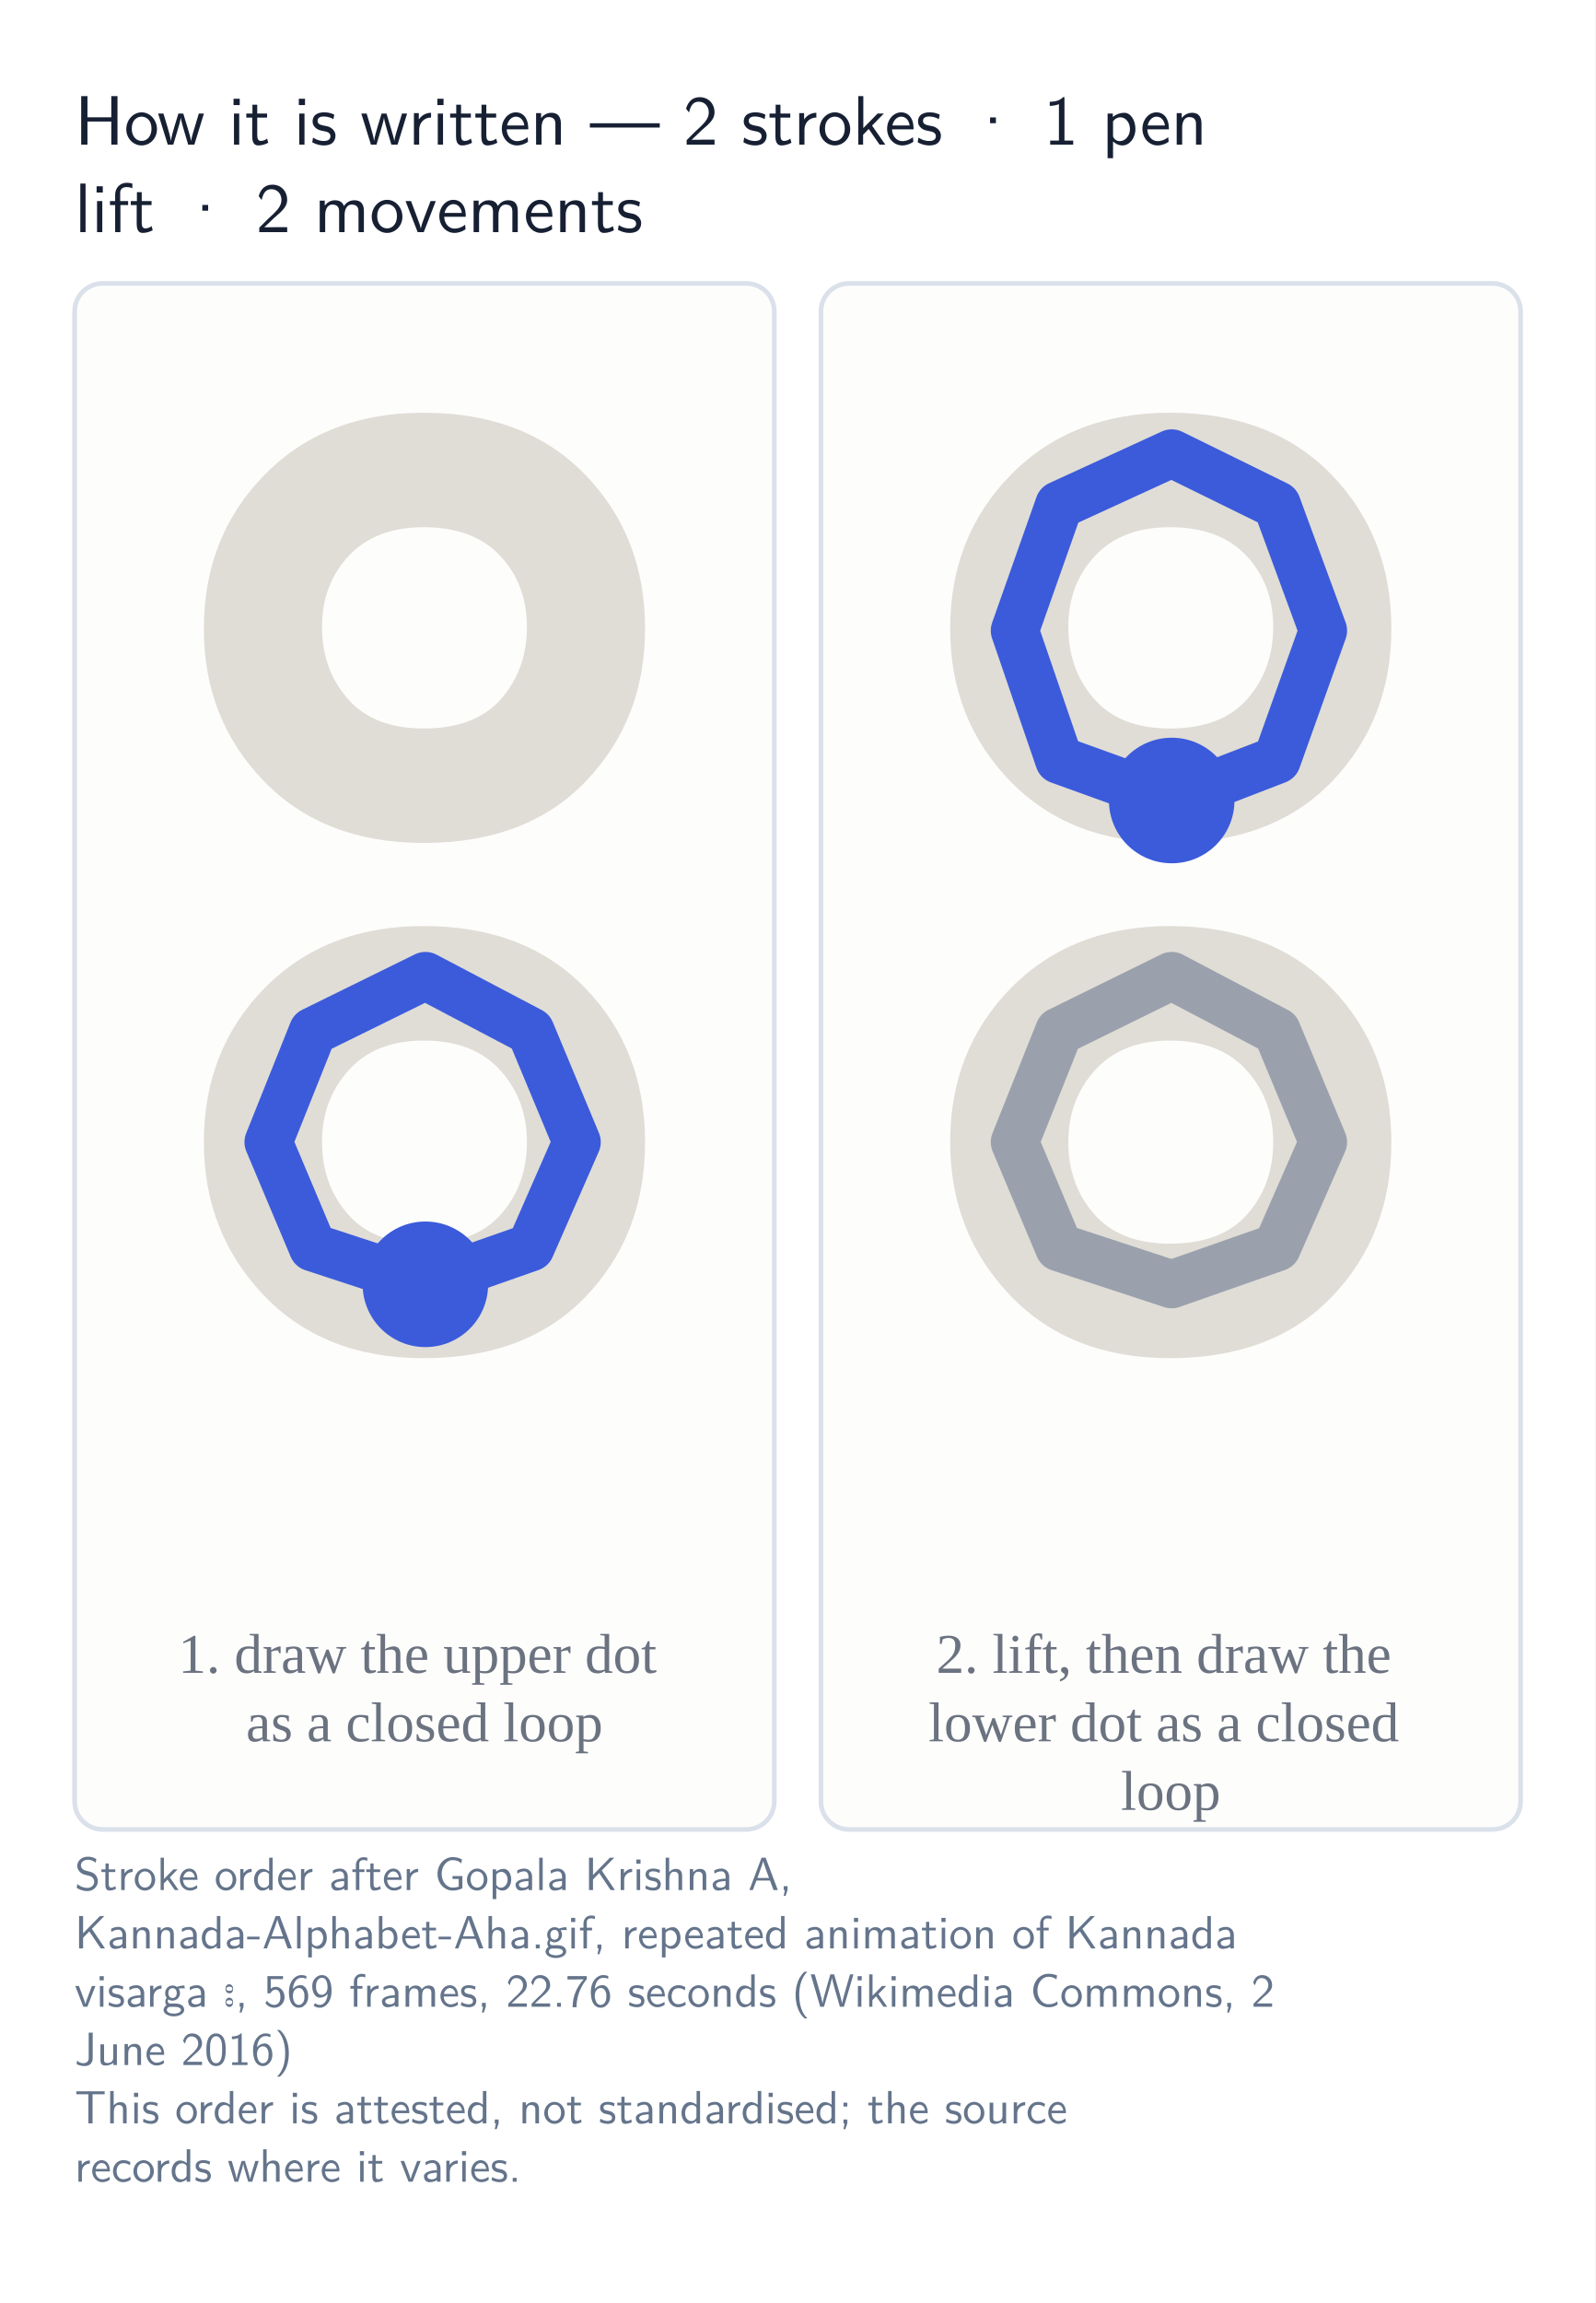
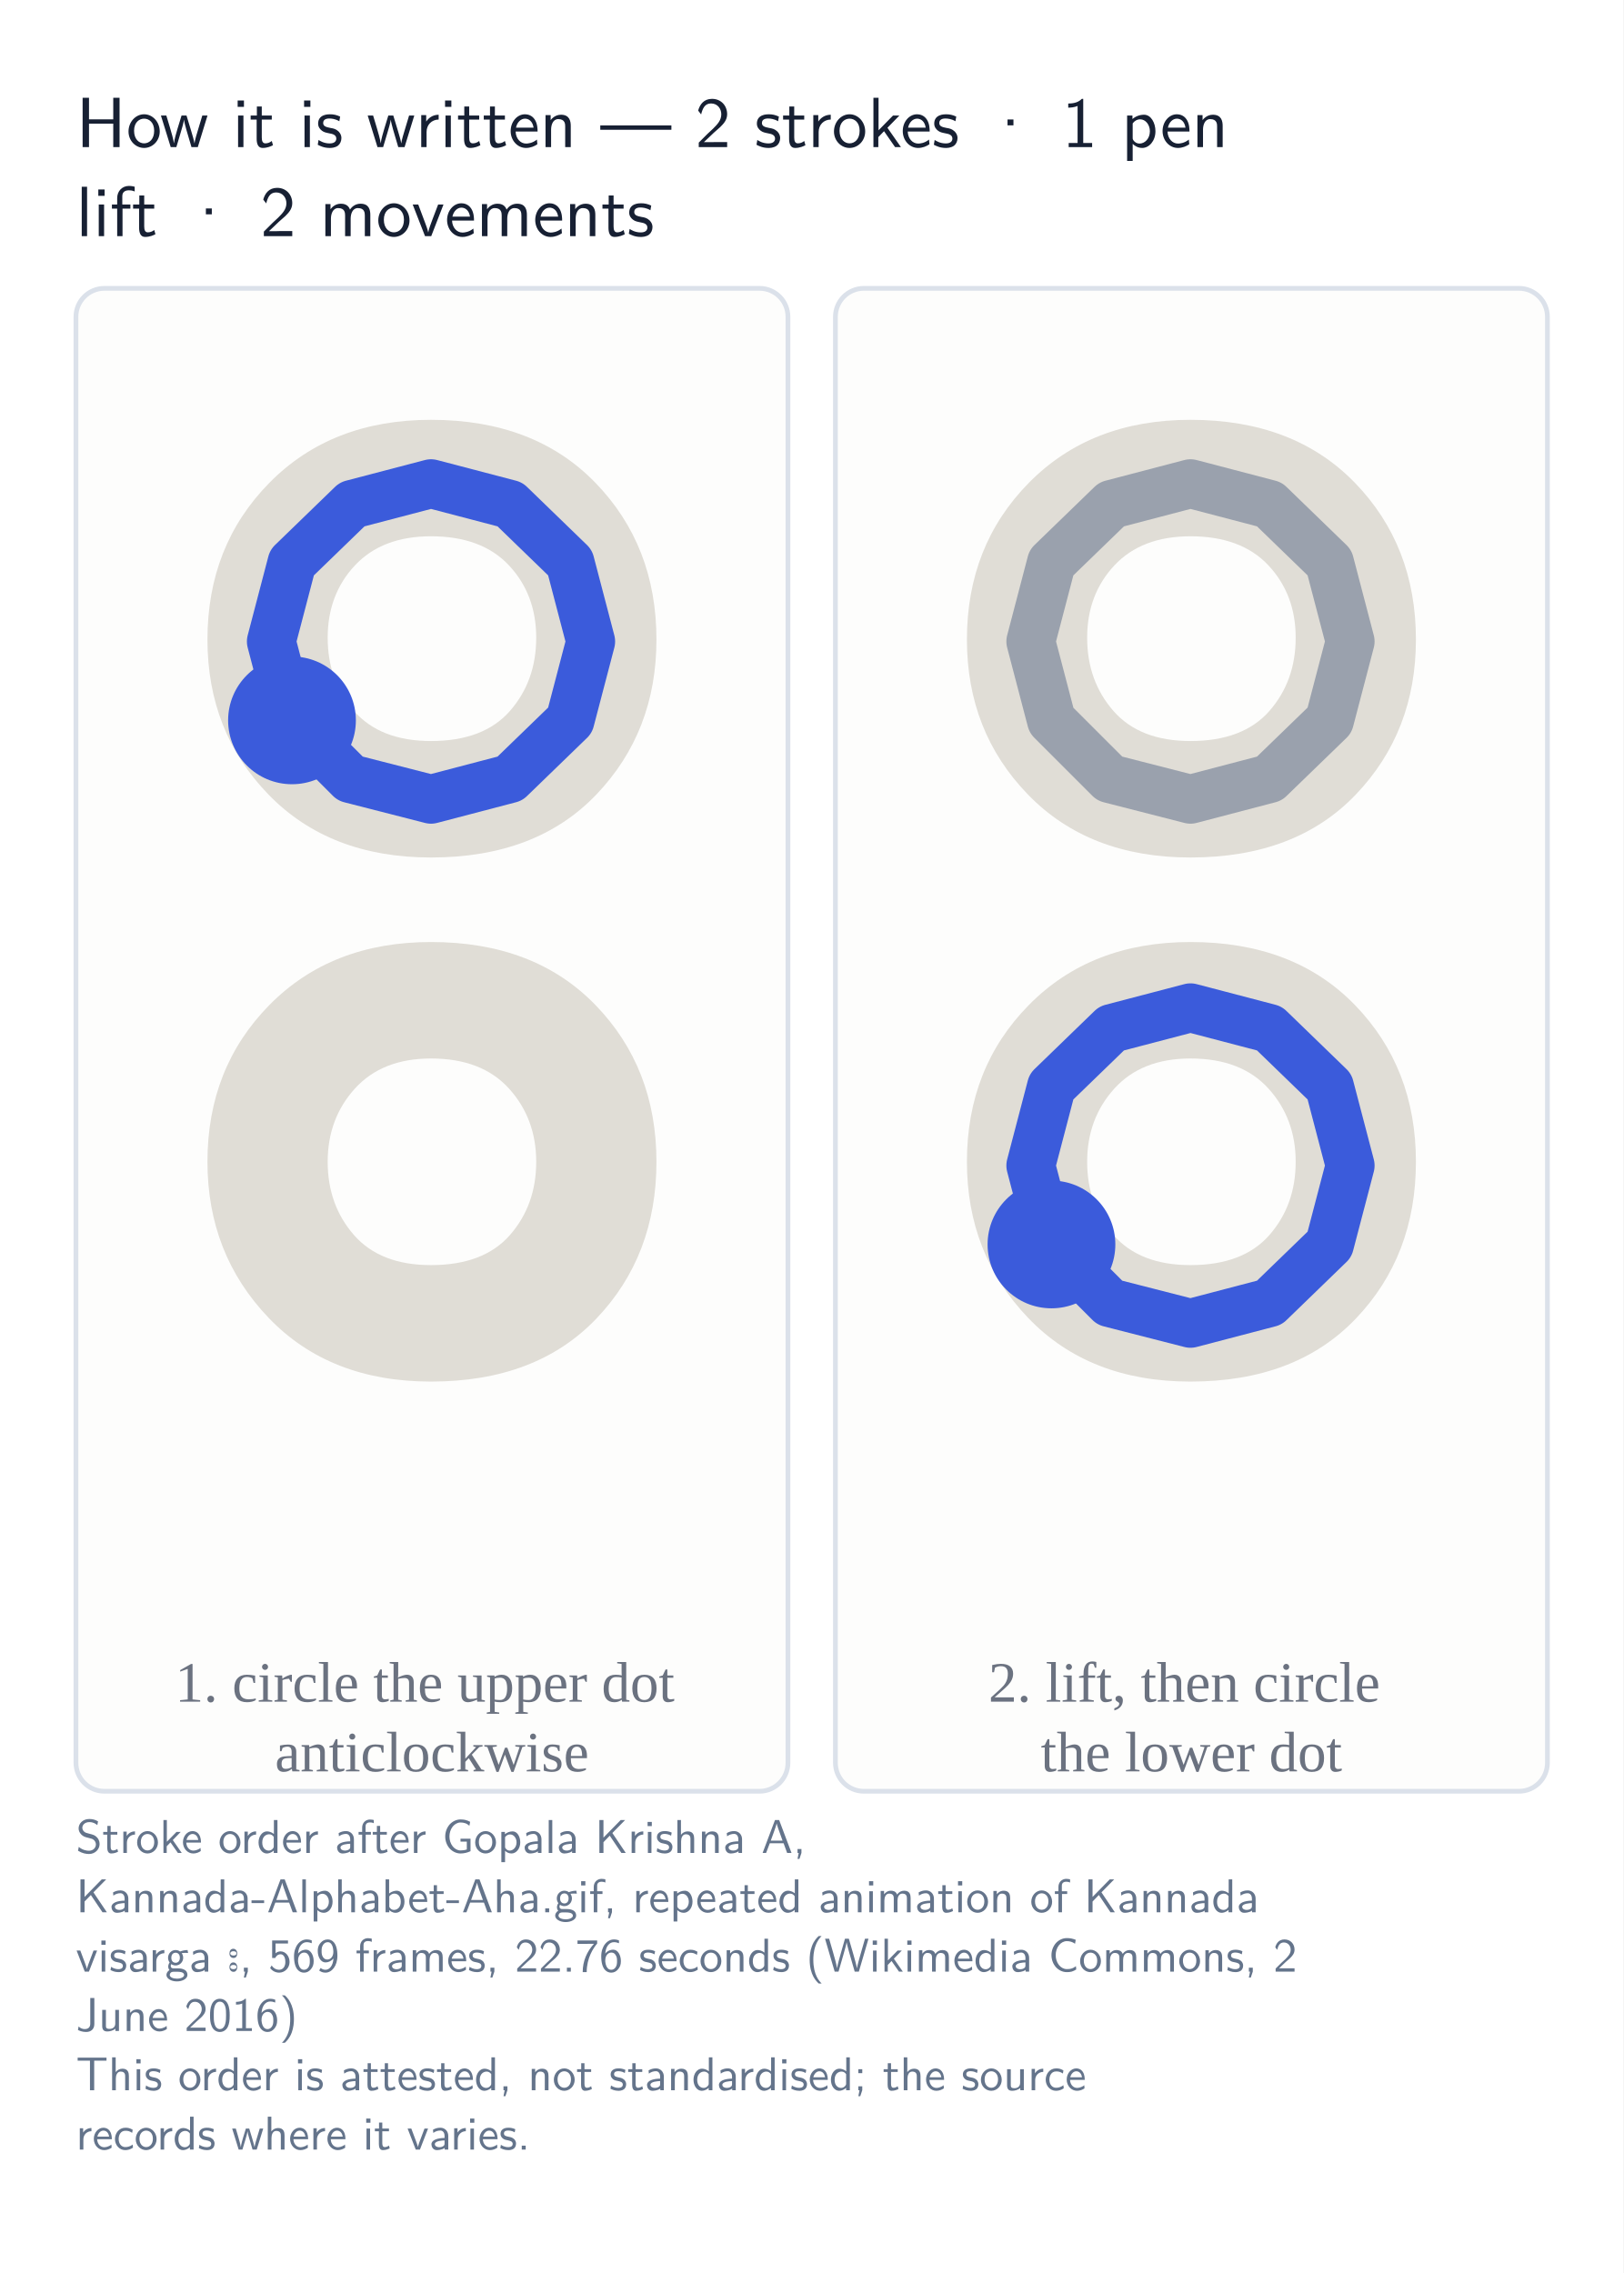
- <svg xmlns="http://www.w3.org/2000/svg" width="342" height="493.6" viewBox="0 0 342 493.6" role="img" aria-label="How to write ಃ: 2 strokes · 1 pen lift · 2 movements">
-   <rect x="0" y="0" width="342" height="493.6" fill="#ffffff" />
+ <svg xmlns="http://www.w3.org/2000/svg" width="342" height="478.91" viewBox="0 0 342 478.91" role="img" aria-label="How to write ಃ: 2 strokes · 1 pen lift · 2 movements">
+   <rect x="0" y="0" width="342" height="478.91" fill="#ffffff" />
  <text x="16" y="31" font-family="Latin Modern Sans, sans-serif" font-size="15" fill="#172033">How it is written — 2 strokes · 1 pen</text>
  <text x="16" y="49.75" font-family="Latin Modern Sans, sans-serif" font-size="15" fill="#172033">lift · 2 movements</text>
-   <rect x="16" y="60.75" width="150" height="331.35" rx="6" fill="#fdfdfc" stroke="#dbe1ea" stroke-width="1" />
-   <svg x="16" y="60.75" width="150" height="331.35" viewBox="-37 -570 379 837.2" preserveAspectRatio="xMidYMid meet" overflow="hidden">
+   <rect x="16" y="60.75" width="150" height="316.66" rx="6" fill="#fdfdfc" stroke="#dbe1ea" stroke-width="1" />
+   <svg x="16" y="60.75" width="150" height="316.66" viewBox="-37 -570 379 800.1" preserveAspectRatio="xMidYMid meet" overflow="hidden">
    <g transform="scale(1,-1)">
      <path class="ductus__glyph" d="M33 383Q33 433 66 466.5Q99 500 152 500Q207 500 239.5 466.5Q272 433 272 383Q272 334 240 300.5Q208 267 152 267Q98 267 65.5 300.5Q33 334 33 383ZM97 384Q97 361 111 345Q125 329 152 329Q180 329 194 345Q208 361 208 384Q208 407 193.5 422.5Q179 438 152 438Q126 438 111.5 422.5Q97 407 97 384ZM33 105Q33 155 66 188.5Q99 222 152 222Q207 222 239.5 188.5Q272 155 272 105Q272 55 240 21.5Q208 -12 152 -12Q98 -12 65.5 22Q33 56 33 105ZM97 105Q97 82 111 66Q125 50 152 50Q180 50 194 66Q208 82 208 105Q208 128 193.5 144Q179 160 152 160Q126 160 111.5 144Q97 128 97 105Z" fill="#e0ddd6" fill-rule="nonzero" />
-       <path class="ductus__done" d="M153 28 L153 28" fill="none" stroke="#9aa1ad" stroke-width="26" stroke-linecap="round" stroke-linejoin="round" />
-       <path class="ductus__pen" d="M153 28 L210 48 L235 105 L210 165 L153 195 L92 165 L68 105 L92 48 L153 28" fill="none" stroke="#3b5bdb" stroke-width="26" stroke-linecap="round" stroke-linejoin="round" />
-       <circle class="ductus__tip" cx="153" cy="28" r="34" fill="#3b5bdb" />
+       <path class="ductus__done" d="M78 340 L78 340" fill="none" stroke="#9aa1ad" stroke-width="26" stroke-linecap="round" stroke-linejoin="round" />
+       <path class="ductus__pen" d="M78 340 L109 309 L152 298 L194 309 L226 340 L237 382 L226 424 L194 455 L152 466 L110 455 L78 424 L67 382 L78 340" fill="none" stroke="#3b5bdb" stroke-width="26" stroke-linecap="round" stroke-linejoin="round" />
+       <circle class="ductus__tip" cx="78" cy="340" r="34" fill="#3b5bdb" />
    </g>
    <text class="ductus__caption" x="152.5" y="182.4" text-anchor="middle" font-size="30.4" fill="#6b7280">
-       <tspan x="152.5" y="182.4">1. draw the upper dot</tspan>
-       <tspan x="152.5" y="219.5">as a closed loop</tspan>
+       <tspan x="152.5" y="182.4">1. circle the upper dot</tspan>
+       <tspan x="152.5" y="219.5">anticlockwise</tspan>
    </text>
  </svg>
-   <rect x="176" y="60.75" width="150" height="331.35" rx="6" fill="#fdfdfc" stroke="#dbe1ea" stroke-width="1" />
-   <svg x="176" y="60.75" width="150" height="331.35" viewBox="-37 -570 379 837.2" preserveAspectRatio="xMidYMid meet" overflow="hidden">
+   <rect x="176" y="60.75" width="150" height="316.66" rx="6" fill="#fdfdfc" stroke="#dbe1ea" stroke-width="1" />
+   <svg x="176" y="60.75" width="150" height="316.66" viewBox="-37 -570 379 800.1" preserveAspectRatio="xMidYMid meet" overflow="hidden">
    <g transform="scale(1,-1)">
      <path class="ductus__glyph" d="M33 383Q33 433 66 466.5Q99 500 152 500Q207 500 239.5 466.5Q272 433 272 383Q272 334 240 300.5Q208 267 152 267Q98 267 65.5 300.5Q33 334 33 383ZM97 384Q97 361 111 345Q125 329 152 329Q180 329 194 345Q208 361 208 384Q208 407 193.5 422.5Q179 438 152 438Q126 438 111.5 422.5Q97 407 97 384ZM33 105Q33 155 66 188.5Q99 222 152 222Q207 222 239.5 188.5Q272 155 272 105Q272 55 240 21.5Q208 -12 152 -12Q98 -12 65.5 22Q33 56 33 105ZM97 105Q97 82 111 66Q125 50 152 50Q180 50 194 66Q208 82 208 105Q208 128 193.5 144Q179 160 152 160Q126 160 111.5 144Q97 128 97 105Z" fill="#e0ddd6" fill-rule="nonzero" />
-       <path class="ductus__done" d="M153 28 L210 48 L235 105 L210 165 L153 195 L92 165 L68 105 L92 48 L153 28" fill="none" stroke="#9aa1ad" stroke-width="26" stroke-linecap="round" stroke-linejoin="round" />
-       <path class="ductus__done" d="M153 290 L153 290" fill="none" stroke="#9aa1ad" stroke-width="26" stroke-linecap="round" stroke-linejoin="round" />
-       <path class="ductus__pen" d="M153 290 L210 312 L235 382 L210 450 L153 478 L92 450 L68 382 L92 312 L153 290" fill="none" stroke="#3b5bdb" stroke-width="26" stroke-linecap="round" stroke-linejoin="round" />
-       <circle class="ductus__tip" cx="153" cy="290" r="34" fill="#3b5bdb" />
+       <path class="ductus__done" d="M78 340 L109 309 L152 298 L194 309 L226 340 L237 382 L226 424 L194 455 L152 466 L110 455 L78 424 L67 382 L78 340" fill="none" stroke="#9aa1ad" stroke-width="26" stroke-linecap="round" stroke-linejoin="round" />
+       <path class="ductus__done" d="M78 61 L78 61" fill="none" stroke="#9aa1ad" stroke-width="26" stroke-linecap="round" stroke-linejoin="round" />
+       <path class="ductus__pen" d="M78 61 L109 30 L152 19 L194 30 L226 61 L237 103 L226 145 L194 176 L152 187 L110 176 L78 145 L67 103 L78 61" fill="none" stroke="#3b5bdb" stroke-width="26" stroke-linecap="round" stroke-linejoin="round" />
+       <circle class="ductus__tip" cx="78" cy="61" r="34" fill="#3b5bdb" />
    </g>
    <text class="ductus__caption" x="152.5" y="182.4" text-anchor="middle" font-size="30.4" fill="#6b7280">
-       <tspan x="152.5" y="182.4">2. lift, then draw the</tspan>
-       <tspan x="152.5" y="219.5">lower dot as a closed</tspan>
-       <tspan x="152.5" y="256.6">loop</tspan>
+       <tspan x="152.5" y="182.4">2. lift, then circle</tspan>
+       <tspan x="152.5" y="219.5">the lower dot</tspan>
    </text>
  </svg>
-   <text x="16" y="405.1" font-family="Latin Modern Sans, sans-serif" font-size="10" fill="#64748b">Stroke order after Gopala Krishna A,</text>
-   <text x="16" y="417.6" font-family="Latin Modern Sans, sans-serif" font-size="10" fill="#64748b">Kannada-Alphabet-Aha.gif, repeated animation of Kannada</text>
-   <text x="16" y="430.1" font-family="Latin Modern Sans, sans-serif" font-size="10" fill="#64748b">visarga ಃ, 569 frames, 22.76 seconds (Wikimedia Commons, 2</text>
-   <text x="16" y="442.6" font-family="Latin Modern Sans, sans-serif" font-size="10" fill="#64748b">June 2016)</text>
-   <text x="16" y="455.1" font-family="Latin Modern Sans, sans-serif" font-size="10" fill="#64748b">This order is attested, not standardised; the source</text>
-   <text x="16" y="467.6" font-family="Latin Modern Sans, sans-serif" font-size="10" fill="#64748b">records where it varies.</text>
+   <text x="16" y="390.41" font-family="Latin Modern Sans, sans-serif" font-size="10" fill="#64748b">Stroke order after Gopala Krishna A,</text>
+   <text x="16" y="402.91" font-family="Latin Modern Sans, sans-serif" font-size="10" fill="#64748b">Kannada-Alphabet-Aha.gif, repeated animation of Kannada</text>
+   <text x="16" y="415.41" font-family="Latin Modern Sans, sans-serif" font-size="10" fill="#64748b">visarga ಃ, 569 frames, 22.76 seconds (Wikimedia Commons, 2</text>
+   <text x="16" y="427.91" font-family="Latin Modern Sans, sans-serif" font-size="10" fill="#64748b">June 2016)</text>
+   <text x="16" y="440.41" font-family="Latin Modern Sans, sans-serif" font-size="10" fill="#64748b">This order is attested, not standardised; the source</text>
+   <text x="16" y="452.91" font-family="Latin Modern Sans, sans-serif" font-size="10" fill="#64748b">records where it varies.</text>
</svg>
